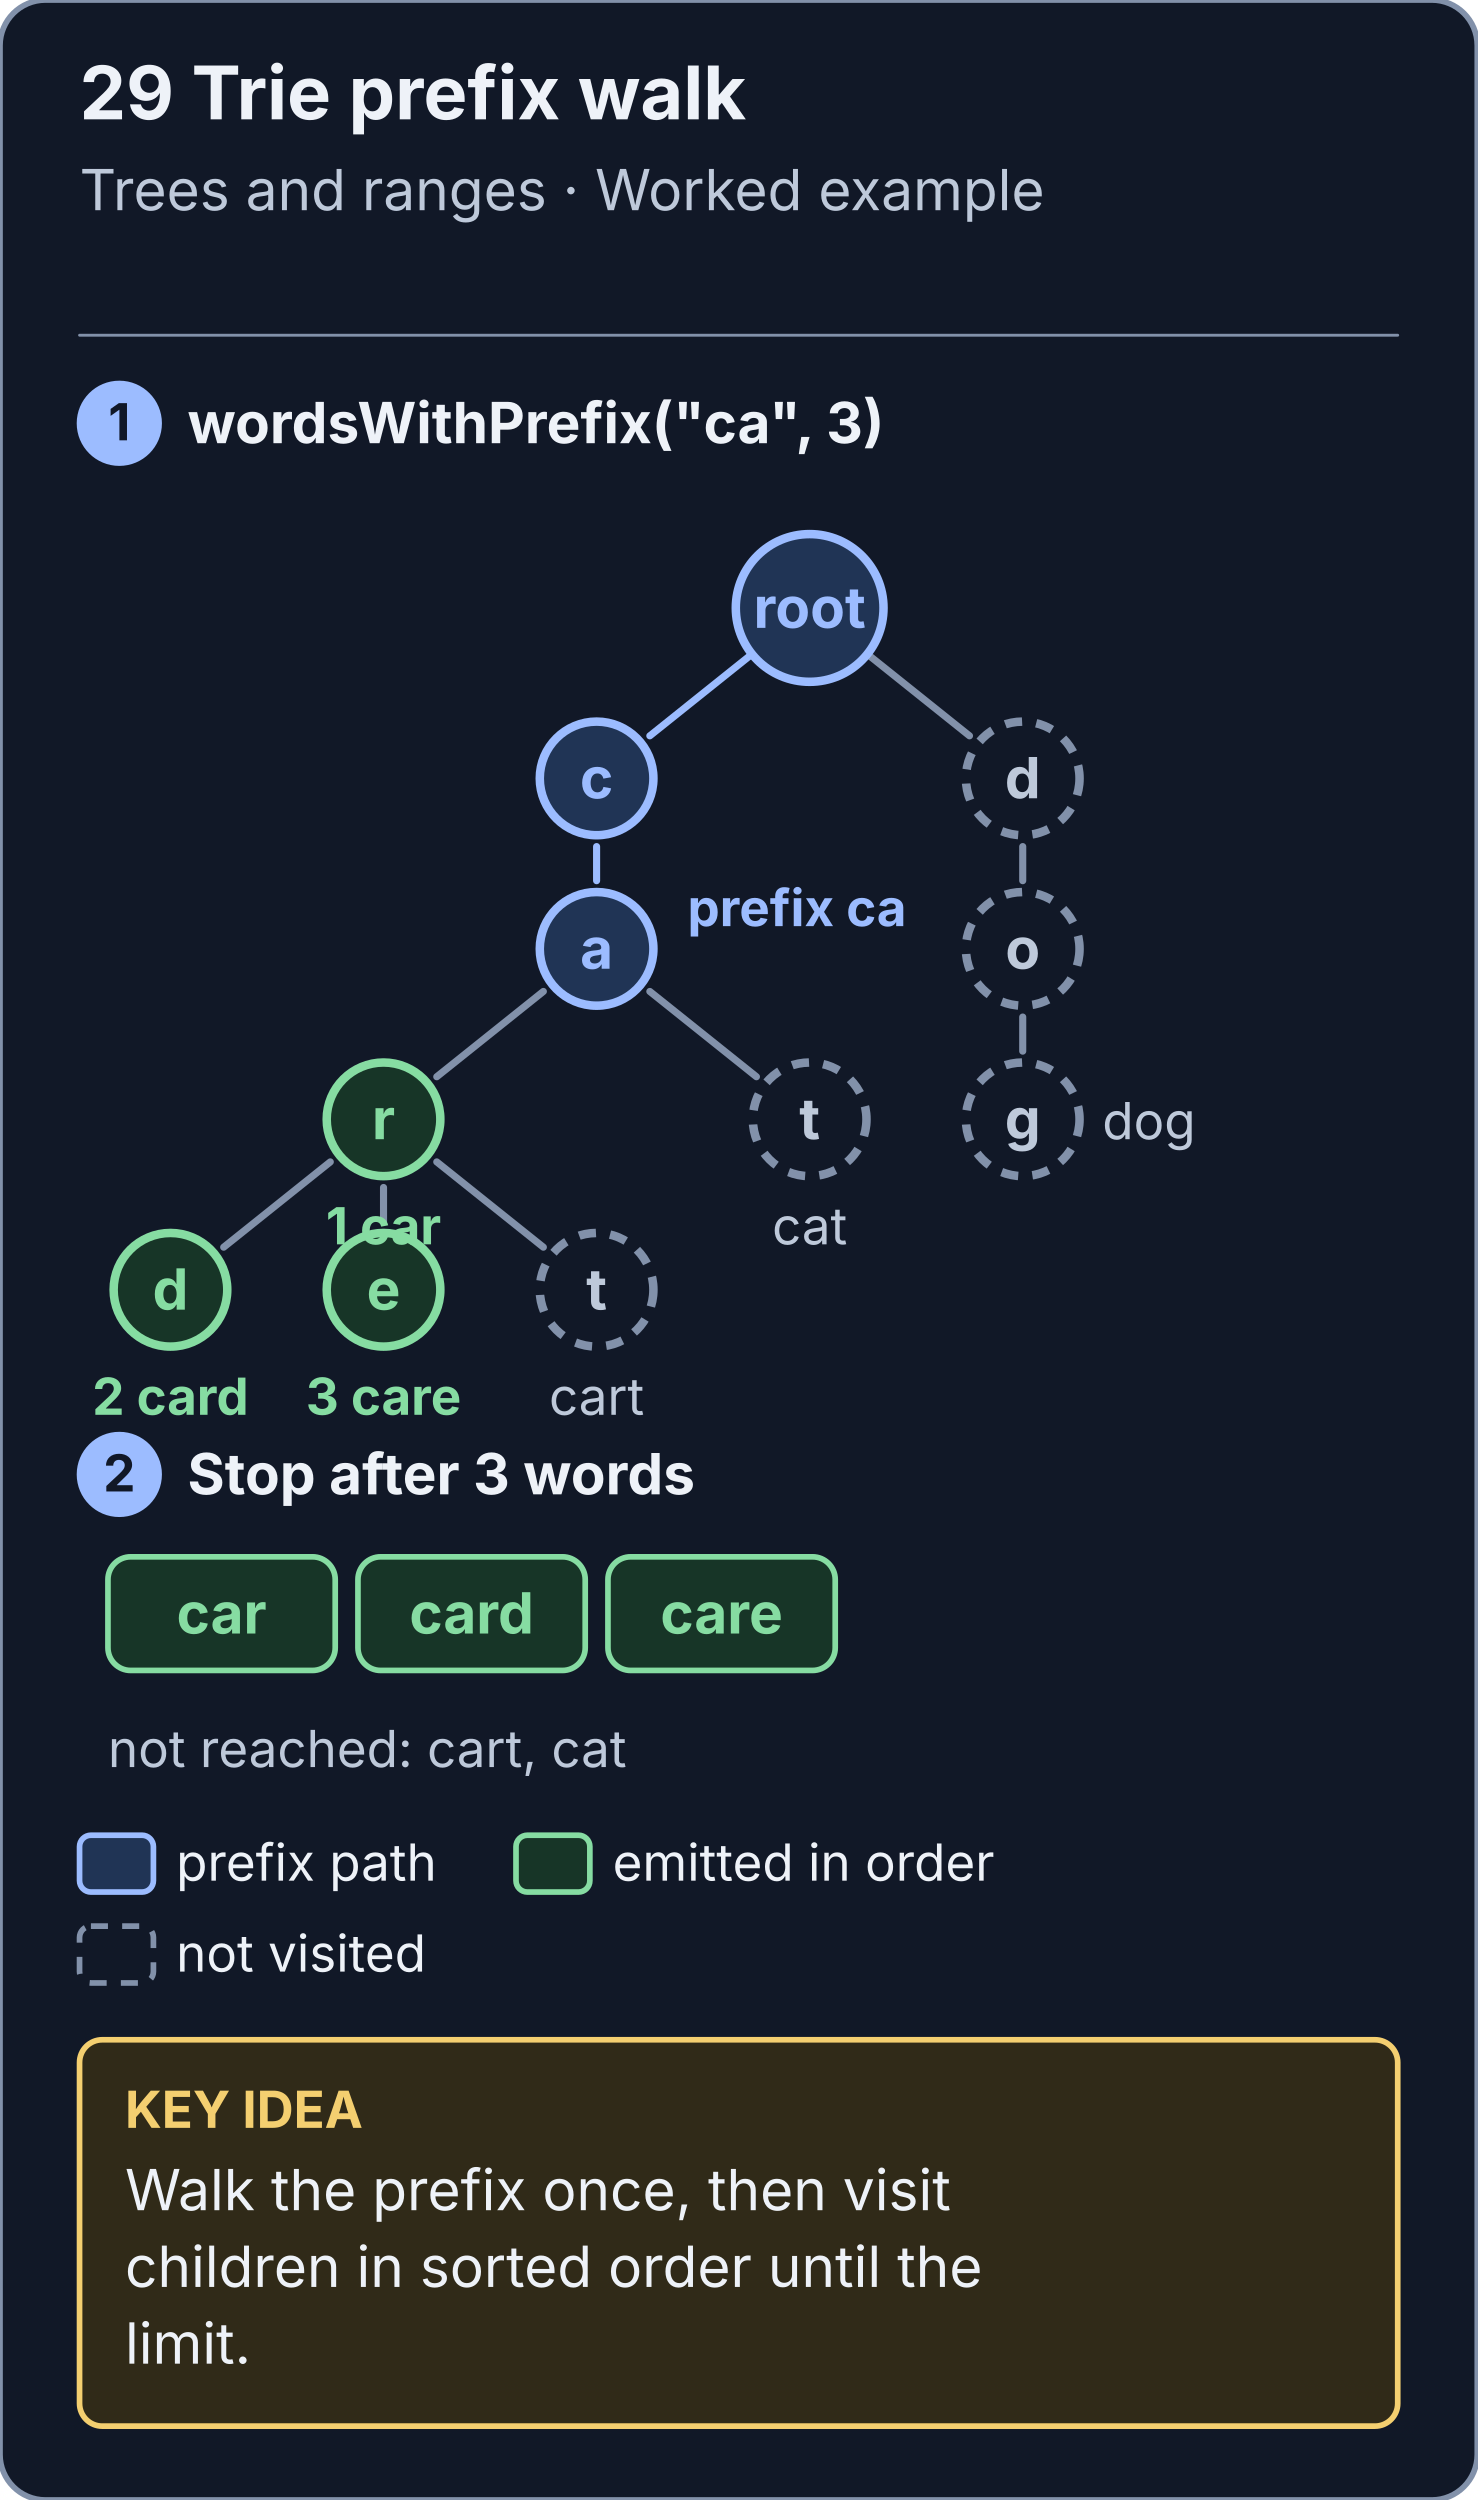
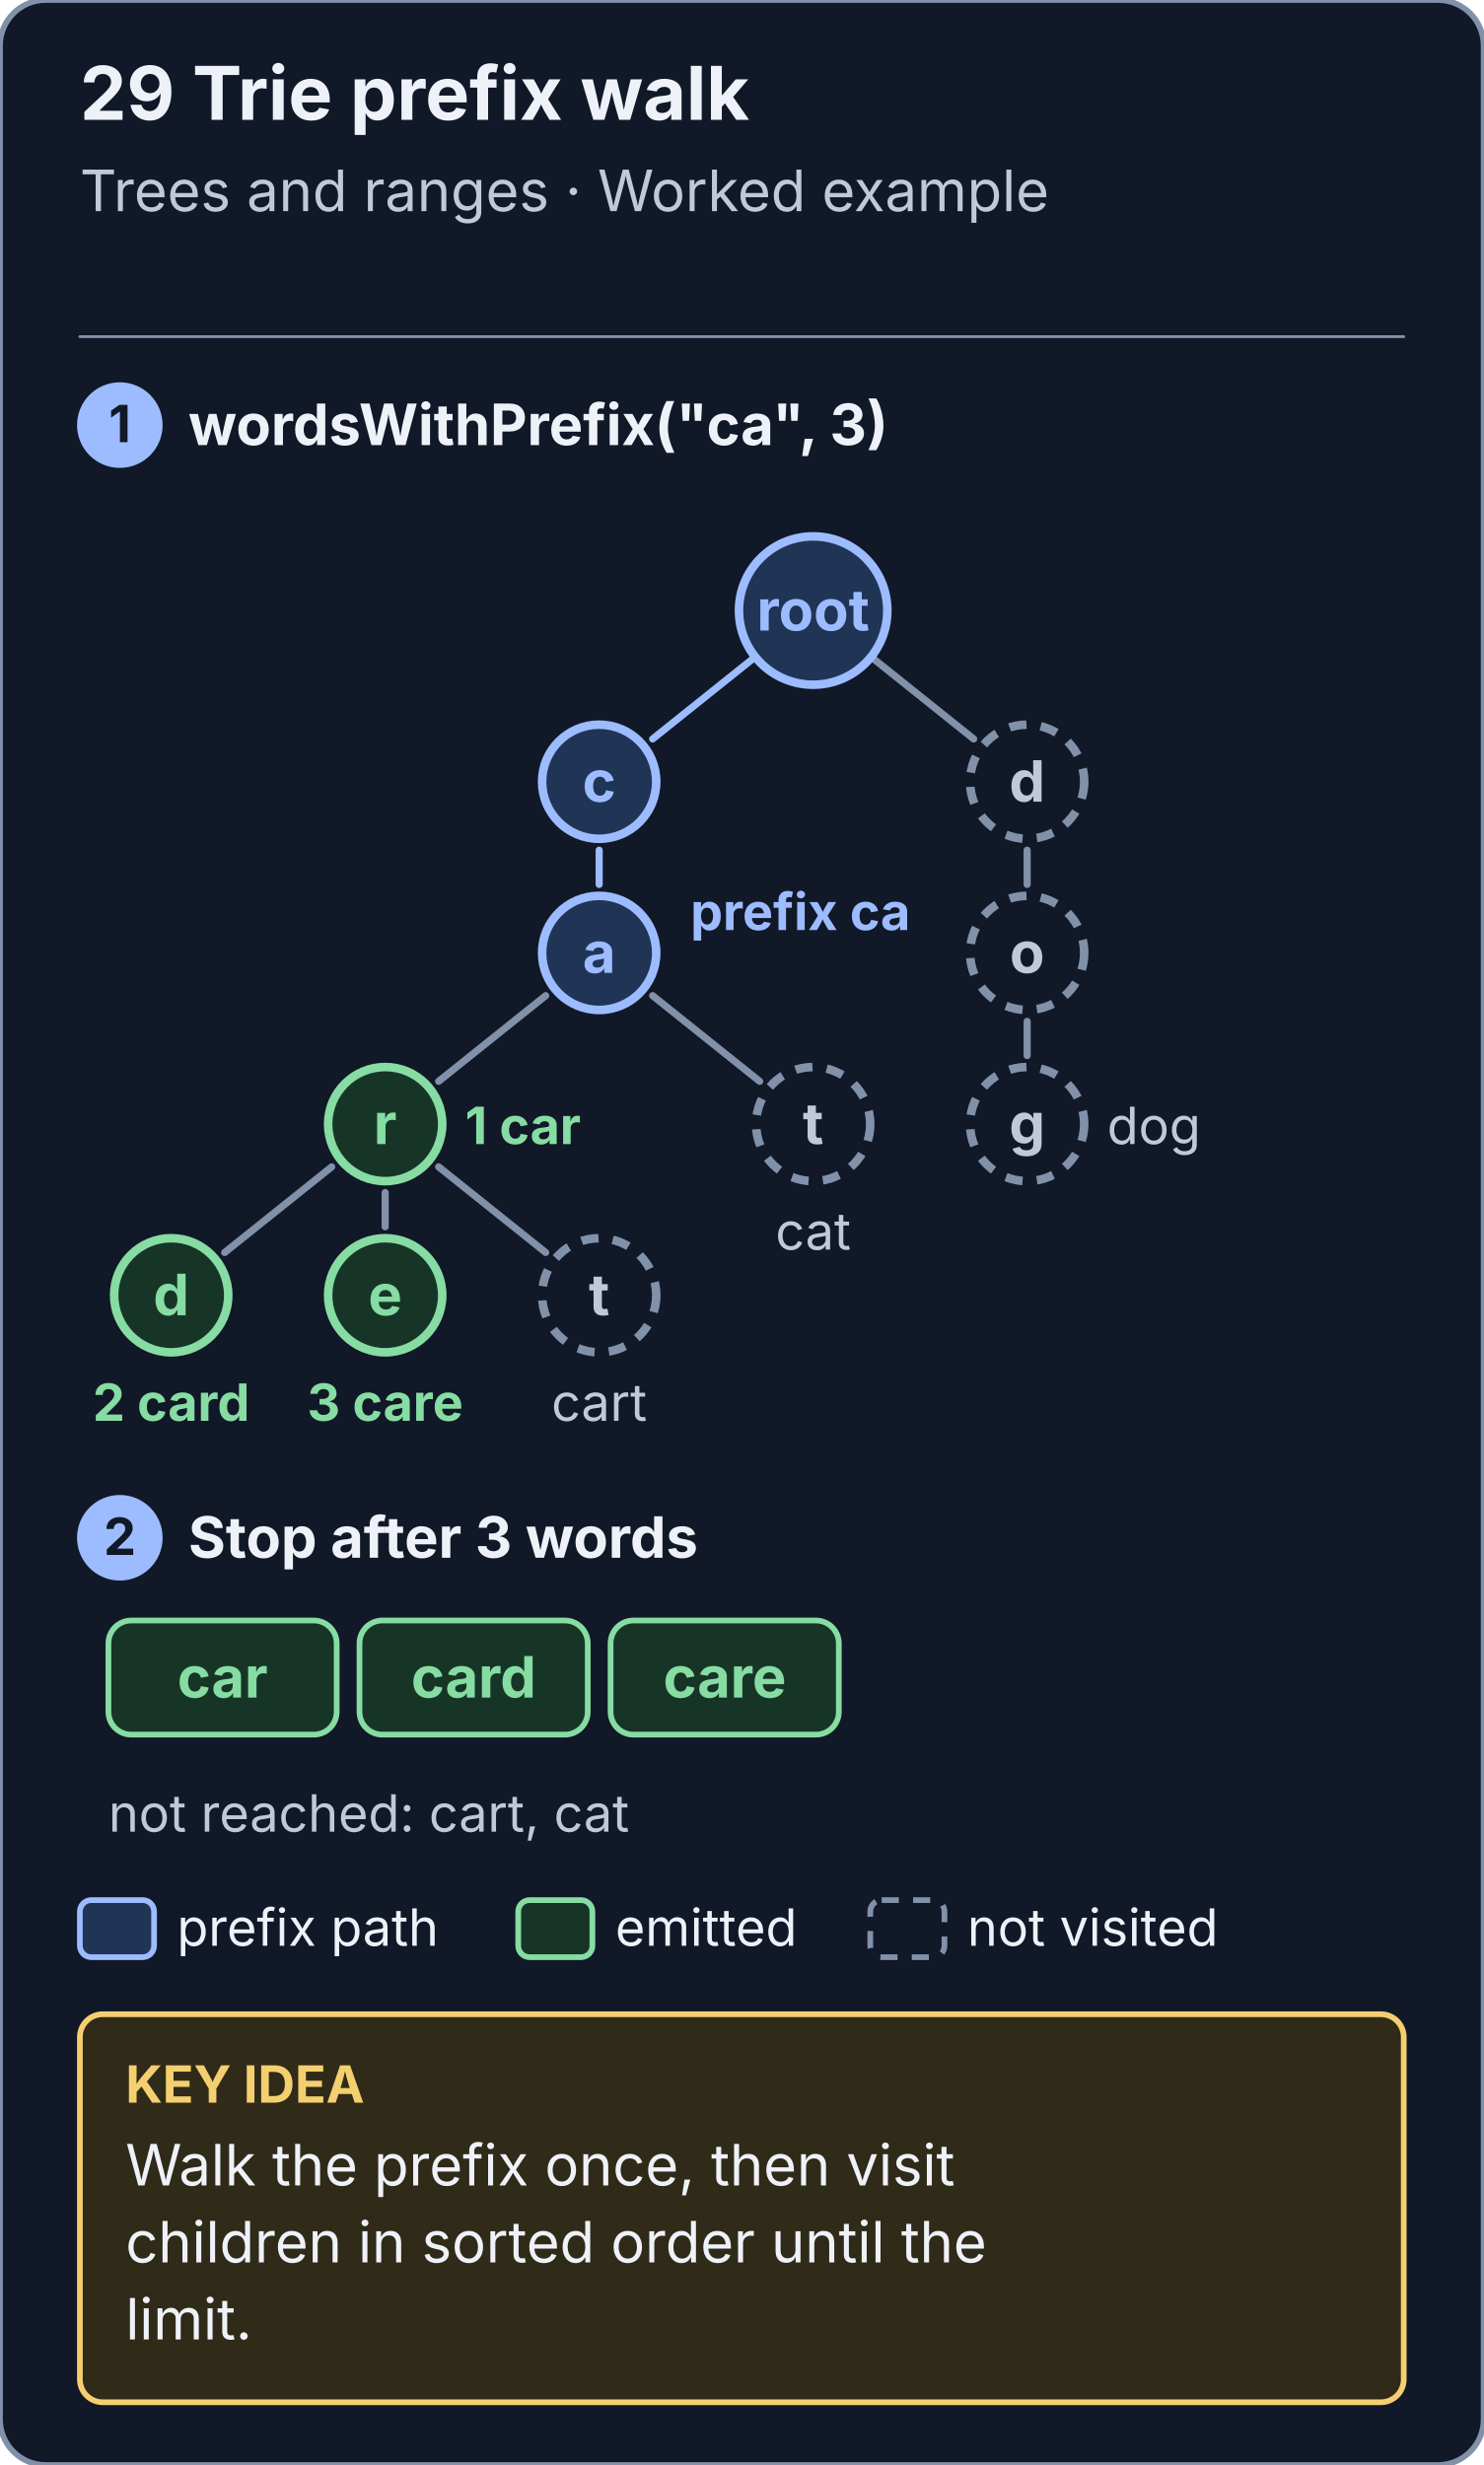
- <svg xmlns="http://www.w3.org/2000/svg" viewBox="0 0 520 880" width="520" height="880" role="img" aria-labelledby="title desc">
+ <svg xmlns="http://www.w3.org/2000/svg" viewBox="0 0 520 864" width="520" height="864" role="img" aria-labelledby="title desc">
  <style>text{font-family:system-ui,-apple-system,BlinkMacSystemFont,"Segoe UI",sans-serif} line,path{stroke-linecap:round;stroke-linejoin:round}</style>
  <defs>
    <marker id="trie-prefix-walk-paper-arrow" markerWidth="9" markerHeight="9" refX="8" refY="4" orient="auto" markerUnits="userSpaceOnUse">
      <path d="M 0 0 L 8 4 L 0 8 Z" fill="#111827" />
    </marker>
    <marker id="trie-prefix-walk-ink-arrow" markerWidth="9" markerHeight="9" refX="8" refY="4" orient="auto" markerUnits="userSpaceOnUse">
      <path d="M 0 0 L 8 4 L 0 8 Z" fill="#eef2f8" />
    </marker>
    <marker id="trie-prefix-walk-muted-arrow" markerWidth="9" markerHeight="9" refX="8" refY="4" orient="auto" markerUnits="userSpaceOnUse">
      <path d="M 0 0 L 8 4 L 0 8 Z" fill="#bec9da" />
    </marker>
    <marker id="trie-prefix-walk-line-arrow" markerWidth="9" markerHeight="9" refX="8" refY="4" orient="auto" markerUnits="userSpaceOnUse">
      <path d="M 0 0 L 8 4 L 0 8 Z" fill="#8291aa" />
    </marker>
    <marker id="trie-prefix-walk-blue-arrow" markerWidth="9" markerHeight="9" refX="8" refY="4" orient="auto" markerUnits="userSpaceOnUse">
      <path d="M 0 0 L 8 4 L 0 8 Z" fill="#9cbcff" />
    </marker>
    <marker id="trie-prefix-walk-soft-arrow" markerWidth="9" markerHeight="9" refX="8" refY="4" orient="auto" markerUnits="userSpaceOnUse">
      <path d="M 0 0 L 8 4 L 0 8 Z" fill="#203455" />
    </marker>
    <marker id="trie-prefix-walk-note-arrow" markerWidth="9" markerHeight="9" refX="8" refY="4" orient="auto" markerUnits="userSpaceOnUse">
      <path d="M 0 0 L 8 4 L 0 8 Z" fill="#302a18" />
    </marker>
    <marker id="trie-prefix-walk-gold-arrow" markerWidth="9" markerHeight="9" refX="8" refY="4" orient="auto" markerUnits="userSpaceOnUse">
      <path d="M 0 0 L 8 4 L 0 8 Z" fill="#f4cf70" />
    </marker>
    <marker id="trie-prefix-walk-red-arrow" markerWidth="9" markerHeight="9" refX="8" refY="4" orient="auto" markerUnits="userSpaceOnUse">
      <path d="M 0 0 L 8 4 L 0 8 Z" fill="#ffaaa1" />
    </marker>
    <marker id="trie-prefix-walk-panel-arrow" markerWidth="9" markerHeight="9" refX="8" refY="4" orient="auto" markerUnits="userSpaceOnUse">
      <path d="M 0 0 L 8 4 L 0 8 Z" fill="#192333" />
    </marker>
    <marker id="trie-prefix-walk-green-arrow" markerWidth="9" markerHeight="9" refX="8" refY="4" orient="auto" markerUnits="userSpaceOnUse">
      <path d="M 0 0 L 8 4 L 0 8 Z" fill="#86dca2" />
    </marker>
    <marker id="trie-prefix-walk-mint-arrow" markerWidth="9" markerHeight="9" refX="8" refY="4" orient="auto" markerUnits="userSpaceOnUse">
      <path d="M 0 0 L 8 4 L 0 8 Z" fill="#173527" />
    </marker>
    <marker id="trie-prefix-walk-violet-arrow" markerWidth="9" markerHeight="9" refX="8" refY="4" orient="auto" markerUnits="userSpaceOnUse">
      <path d="M 0 0 L 8 4 L 0 8 Z" fill="#cdb6ff" />
    </marker>
    <marker id="trie-prefix-walk-lilac-arrow" markerWidth="9" markerHeight="9" refX="8" refY="4" orient="auto" markerUnits="userSpaceOnUse">
      <path d="M 0 0 L 8 4 L 0 8 Z" fill="#2a2346" />
    </marker>
    <marker id="trie-prefix-walk-rose-arrow" markerWidth="9" markerHeight="9" refX="8" refY="4" orient="auto" markerUnits="userSpaceOnUse">
      <path d="M 0 0 L 8 4 L 0 8 Z" fill="#3d1f22" />
    </marker>
  </defs>
-   <rect x="0" y="0" width="520" height="880" rx="16" fill="#111827" stroke="#8291aa" stroke-width="2" />
+   <rect x="0" y="0" width="520" height="864" rx="16" fill="#111827" stroke="#8291aa" stroke-width="2" />
  <text x="28" y="42" font-size="26" fill="#eef2f8" text-anchor="start" font-weight="700">29  Trie prefix walk</text>
  <text x="28" y="74" font-size="20" fill="#bec9da" text-anchor="start" font-weight="400">Trees and ranges · Worked example</text>
  <line x1="28" y1="118" x2="492" y2="118" stroke="#8291aa" stroke-width="1" />
  <circle cx="42" cy="149" r="14" fill="#9cbcff" stroke="#9cbcff" stroke-width="2" />
  <text x="42" y="155" font-size="18" fill="#111827" text-anchor="middle" font-weight="700">1</text>
  <text x="66" y="156" font-size="20" fill="#eef2f8" text-anchor="start" font-weight="700">wordsWithPrefix("ca", 3)</text>
  <line x1="266.26" y1="228.99" x2="228.74" y2="259.01" stroke="#9cbcff" stroke-width="2.5" />
  <line x1="303.74" y1="228.99" x2="341.26" y2="259.01" stroke="#8291aa" stroke-width="2.5" />
  <line x1="210.0" y1="298.0" x2="210.0" y2="310.0" stroke="#9cbcff" stroke-width="2.5" />
  <line x1="360.0" y1="298.0" x2="360.0" y2="310.0" stroke="#8291aa" stroke-width="2.5" />
  <line x1="191.26" y1="348.99" x2="153.74" y2="379.01" stroke="#8291aa" stroke-width="2.5" />
  <line x1="228.74" y1="348.99" x2="266.26" y2="379.01" stroke="#8291aa" stroke-width="2.5" />
  <line x1="360.0" y1="358.0" x2="360.0" y2="370.0" stroke="#8291aa" stroke-width="2.5" />
  <line x1="116.26" y1="408.99" x2="78.74" y2="439.01" stroke="#8291aa" stroke-width="2.5" />
  <line x1="135.0" y1="418.0" x2="135.0" y2="430.0" stroke="#8291aa" stroke-width="2.5" />
  <line x1="153.74" y1="408.99" x2="191.26" y2="439.01" stroke="#8291aa" stroke-width="2.5" />
  <circle cx="60" cy="454" r="20" fill="#173527" stroke="#86dca2" stroke-width="3" />
  <text x="60" y="461" font-size="20" fill="#86dca2" text-anchor="middle" font-weight="700">d</text>
  <circle cx="135" cy="454" r="20" fill="#173527" stroke="#86dca2" stroke-width="3" />
  <text x="135" y="461" font-size="20" fill="#86dca2" text-anchor="middle" font-weight="700">e</text>
  <circle cx="210" cy="454" r="20" fill="#111827" stroke="#8291aa" stroke-width="3" stroke-dasharray="6 5" />
  <text x="210" y="461" font-size="20" fill="#bec9da" text-anchor="middle" font-weight="700">t</text>
  <circle cx="135.0" cy="394" r="20" fill="#173527" stroke="#86dca2" stroke-width="3" />
  <text x="135.0" y="401" font-size="20" fill="#86dca2" text-anchor="middle" font-weight="700">r</text>
  <circle cx="285" cy="394" r="20" fill="#111827" stroke="#8291aa" stroke-width="3" stroke-dasharray="6 5" />
  <text x="285" y="401" font-size="20" fill="#bec9da" text-anchor="middle" font-weight="700">t</text>
  <circle cx="210.0" cy="334" r="20" fill="#203455" stroke="#9cbcff" stroke-width="3" />
  <text x="210.0" y="341" font-size="20" fill="#9cbcff" text-anchor="middle" font-weight="700">a</text>
  <circle cx="210.0" cy="274" r="20" fill="#203455" stroke="#9cbcff" stroke-width="3" />
  <text x="210.0" y="281" font-size="20" fill="#9cbcff" text-anchor="middle" font-weight="700">c</text>
  <circle cx="360" cy="394" r="20" fill="#111827" stroke="#8291aa" stroke-width="3" stroke-dasharray="6 5" />
  <text x="360" y="401" font-size="20" fill="#bec9da" text-anchor="middle" font-weight="700">g</text>
  <circle cx="360.0" cy="334" r="20" fill="#111827" stroke="#8291aa" stroke-width="3" stroke-dasharray="6 5" />
  <text x="360.0" y="341" font-size="20" fill="#bec9da" text-anchor="middle" font-weight="700">o</text>
  <circle cx="360.0" cy="274" r="20" fill="#111827" stroke="#8291aa" stroke-width="3" stroke-dasharray="6 5" />
  <text x="360.0" y="281" font-size="20" fill="#bec9da" text-anchor="middle" font-weight="700">d</text>
  <circle cx="285.0" cy="214" r="26" fill="#203455" stroke="#9cbcff" stroke-width="3" />
  <text x="285.0" y="221" font-size="20" fill="#9cbcff" text-anchor="middle" font-weight="700">root</text>
  <text x="242.0" y="326" font-size="18" fill="#9cbcff" text-anchor="start" font-weight="700">prefix ca</text>
-   <text x="135.0" y="438" font-size="18" fill="#86dca2" text-anchor="middle" font-weight="700">1  car</text>
+   <text x="163.0" y="401" font-size="18" fill="#86dca2" text-anchor="start" font-weight="700">1  car</text>
  <text x="60" y="498" font-size="18" fill="#86dca2" text-anchor="middle" font-weight="700">2  card</text>
  <text x="135" y="498" font-size="18" fill="#86dca2" text-anchor="middle" font-weight="700">3  care</text>
  <text x="210" y="498" font-size="18" fill="#bec9da" text-anchor="middle" font-weight="400">cart</text>
  <text x="285" y="438" font-size="18" fill="#bec9da" text-anchor="middle" font-weight="400">cat</text>
  <text x="388" y="401" font-size="18" fill="#bec9da" text-anchor="start" font-weight="400">dog</text>
-   <circle cx="42" cy="519" r="14" fill="#9cbcff" stroke="#9cbcff" stroke-width="2" />
-   <text x="42" y="525" font-size="18" fill="#111827" text-anchor="middle" font-weight="700">2</text>
-   <text x="66" y="526" font-size="20" fill="#eef2f8" text-anchor="start" font-weight="700">Stop after 3 words</text>
-   <rect x="38" y="548" width="80" height="40" rx="8" fill="#173527" stroke="#86dca2" stroke-width="2" />
-   <text x="78.0" y="575.0" font-size="20" fill="#86dca2" text-anchor="middle" font-weight="700">car</text>
-   <rect x="126" y="548" width="80" height="40" rx="8" fill="#173527" stroke="#86dca2" stroke-width="2" />
-   <text x="166.0" y="575.0" font-size="20" fill="#86dca2" text-anchor="middle" font-weight="700">card</text>
-   <rect x="214" y="548" width="80" height="40" rx="8" fill="#173527" stroke="#86dca2" stroke-width="2" />
-   <text x="254.0" y="575.0" font-size="20" fill="#86dca2" text-anchor="middle" font-weight="700">care</text>
-   <text x="38" y="622" font-size="18" fill="#bec9da" text-anchor="start" font-weight="400">not reached: cart, cat</text>
-   <rect x="28" y="646" width="26" height="20" rx="4" fill="#203455" stroke="#9cbcff" stroke-width="2" />
-   <text x="62" y="662" font-size="18" fill="#eef2f8" text-anchor="start" font-weight="400">prefix path</text>
-   <rect x="181.632" y="646" width="26" height="20" rx="4" fill="#173527" stroke="#86dca2" stroke-width="2" />
-   <text x="215.632" y="662" font-size="18" fill="#eef2f8" text-anchor="start" font-weight="400">emitted in order</text>
-   <rect x="28" y="678" width="26" height="20" rx="4" fill="#111827" stroke="#8291aa" stroke-width="2" stroke-dasharray="6 5" />
-   <text x="62" y="694" font-size="18" fill="#eef2f8" text-anchor="start" font-weight="400">not visited</text>
-   <rect x="28" y="718" width="464" height="136" rx="8" fill="#302a18" stroke="#f4cf70" stroke-width="2" />
-   <text x="44" y="749" font-size="18" fill="#f4cf70" text-anchor="start" font-weight="700">KEY IDEA</text>
-   <text x="44" y="778" font-size="20" fill="#eef2f8" text-anchor="start" font-weight="400">Walk the prefix once, then visit</text>
-   <text x="44" y="805" font-size="20" fill="#eef2f8" text-anchor="start" font-weight="400">children in sorted order until the</text>
-   <text x="44" y="832" font-size="20" fill="#eef2f8" text-anchor="start" font-weight="400">limit.</text>
+   <circle cx="42" cy="539" r="14" fill="#9cbcff" stroke="#9cbcff" stroke-width="2" />
+   <text x="42" y="545" font-size="18" fill="#111827" text-anchor="middle" font-weight="700">2</text>
+   <text x="66" y="546" font-size="20" fill="#eef2f8" text-anchor="start" font-weight="700">Stop after 3 words</text>
+   <rect x="38" y="568" width="80" height="40" rx="8" fill="#173527" stroke="#86dca2" stroke-width="2" />
+   <text x="78.0" y="595.0" font-size="20" fill="#86dca2" text-anchor="middle" font-weight="700">car</text>
+   <rect x="126" y="568" width="80" height="40" rx="8" fill="#173527" stroke="#86dca2" stroke-width="2" />
+   <text x="166.0" y="595.0" font-size="20" fill="#86dca2" text-anchor="middle" font-weight="700">card</text>
+   <rect x="214" y="568" width="80" height="40" rx="8" fill="#173527" stroke="#86dca2" stroke-width="2" />
+   <text x="254.0" y="595.0" font-size="20" fill="#86dca2" text-anchor="middle" font-weight="700">care</text>
+   <text x="38" y="642" font-size="18" fill="#bec9da" text-anchor="start" font-weight="400">not reached: cart, cat</text>
+   <rect x="28" y="666" width="26" height="20" rx="4" fill="#203455" stroke="#9cbcff" stroke-width="2" />
+   <text x="62" y="682" font-size="18" fill="#eef2f8" text-anchor="start" font-weight="400">prefix path</text>
+   <rect x="181.632" y="666" width="26" height="20" rx="4" fill="#173527" stroke="#86dca2" stroke-width="2" />
+   <text x="215.632" y="682" font-size="18" fill="#eef2f8" text-anchor="start" font-weight="400">emitted</text>
+   <rect x="305.024" y="666" width="26" height="20" rx="4" fill="#111827" stroke="#8291aa" stroke-width="2" stroke-dasharray="6 5" />
+   <text x="339.024" y="682" font-size="18" fill="#eef2f8" text-anchor="start" font-weight="400">not visited</text>
+   <rect x="28" y="706" width="464" height="136" rx="8" fill="#302a18" stroke="#f4cf70" stroke-width="2" />
+   <text x="44" y="737" font-size="18" fill="#f4cf70" text-anchor="start" font-weight="700">KEY IDEA</text>
+   <text x="44" y="766" font-size="20" fill="#eef2f8" text-anchor="start" font-weight="400">Walk the prefix once, then visit</text>
+   <text x="44" y="793" font-size="20" fill="#eef2f8" text-anchor="start" font-weight="400">children in sorted order until the</text>
+   <text x="44" y="820" font-size="20" fill="#eef2f8" text-anchor="start" font-weight="400">limit.</text>
</svg>
